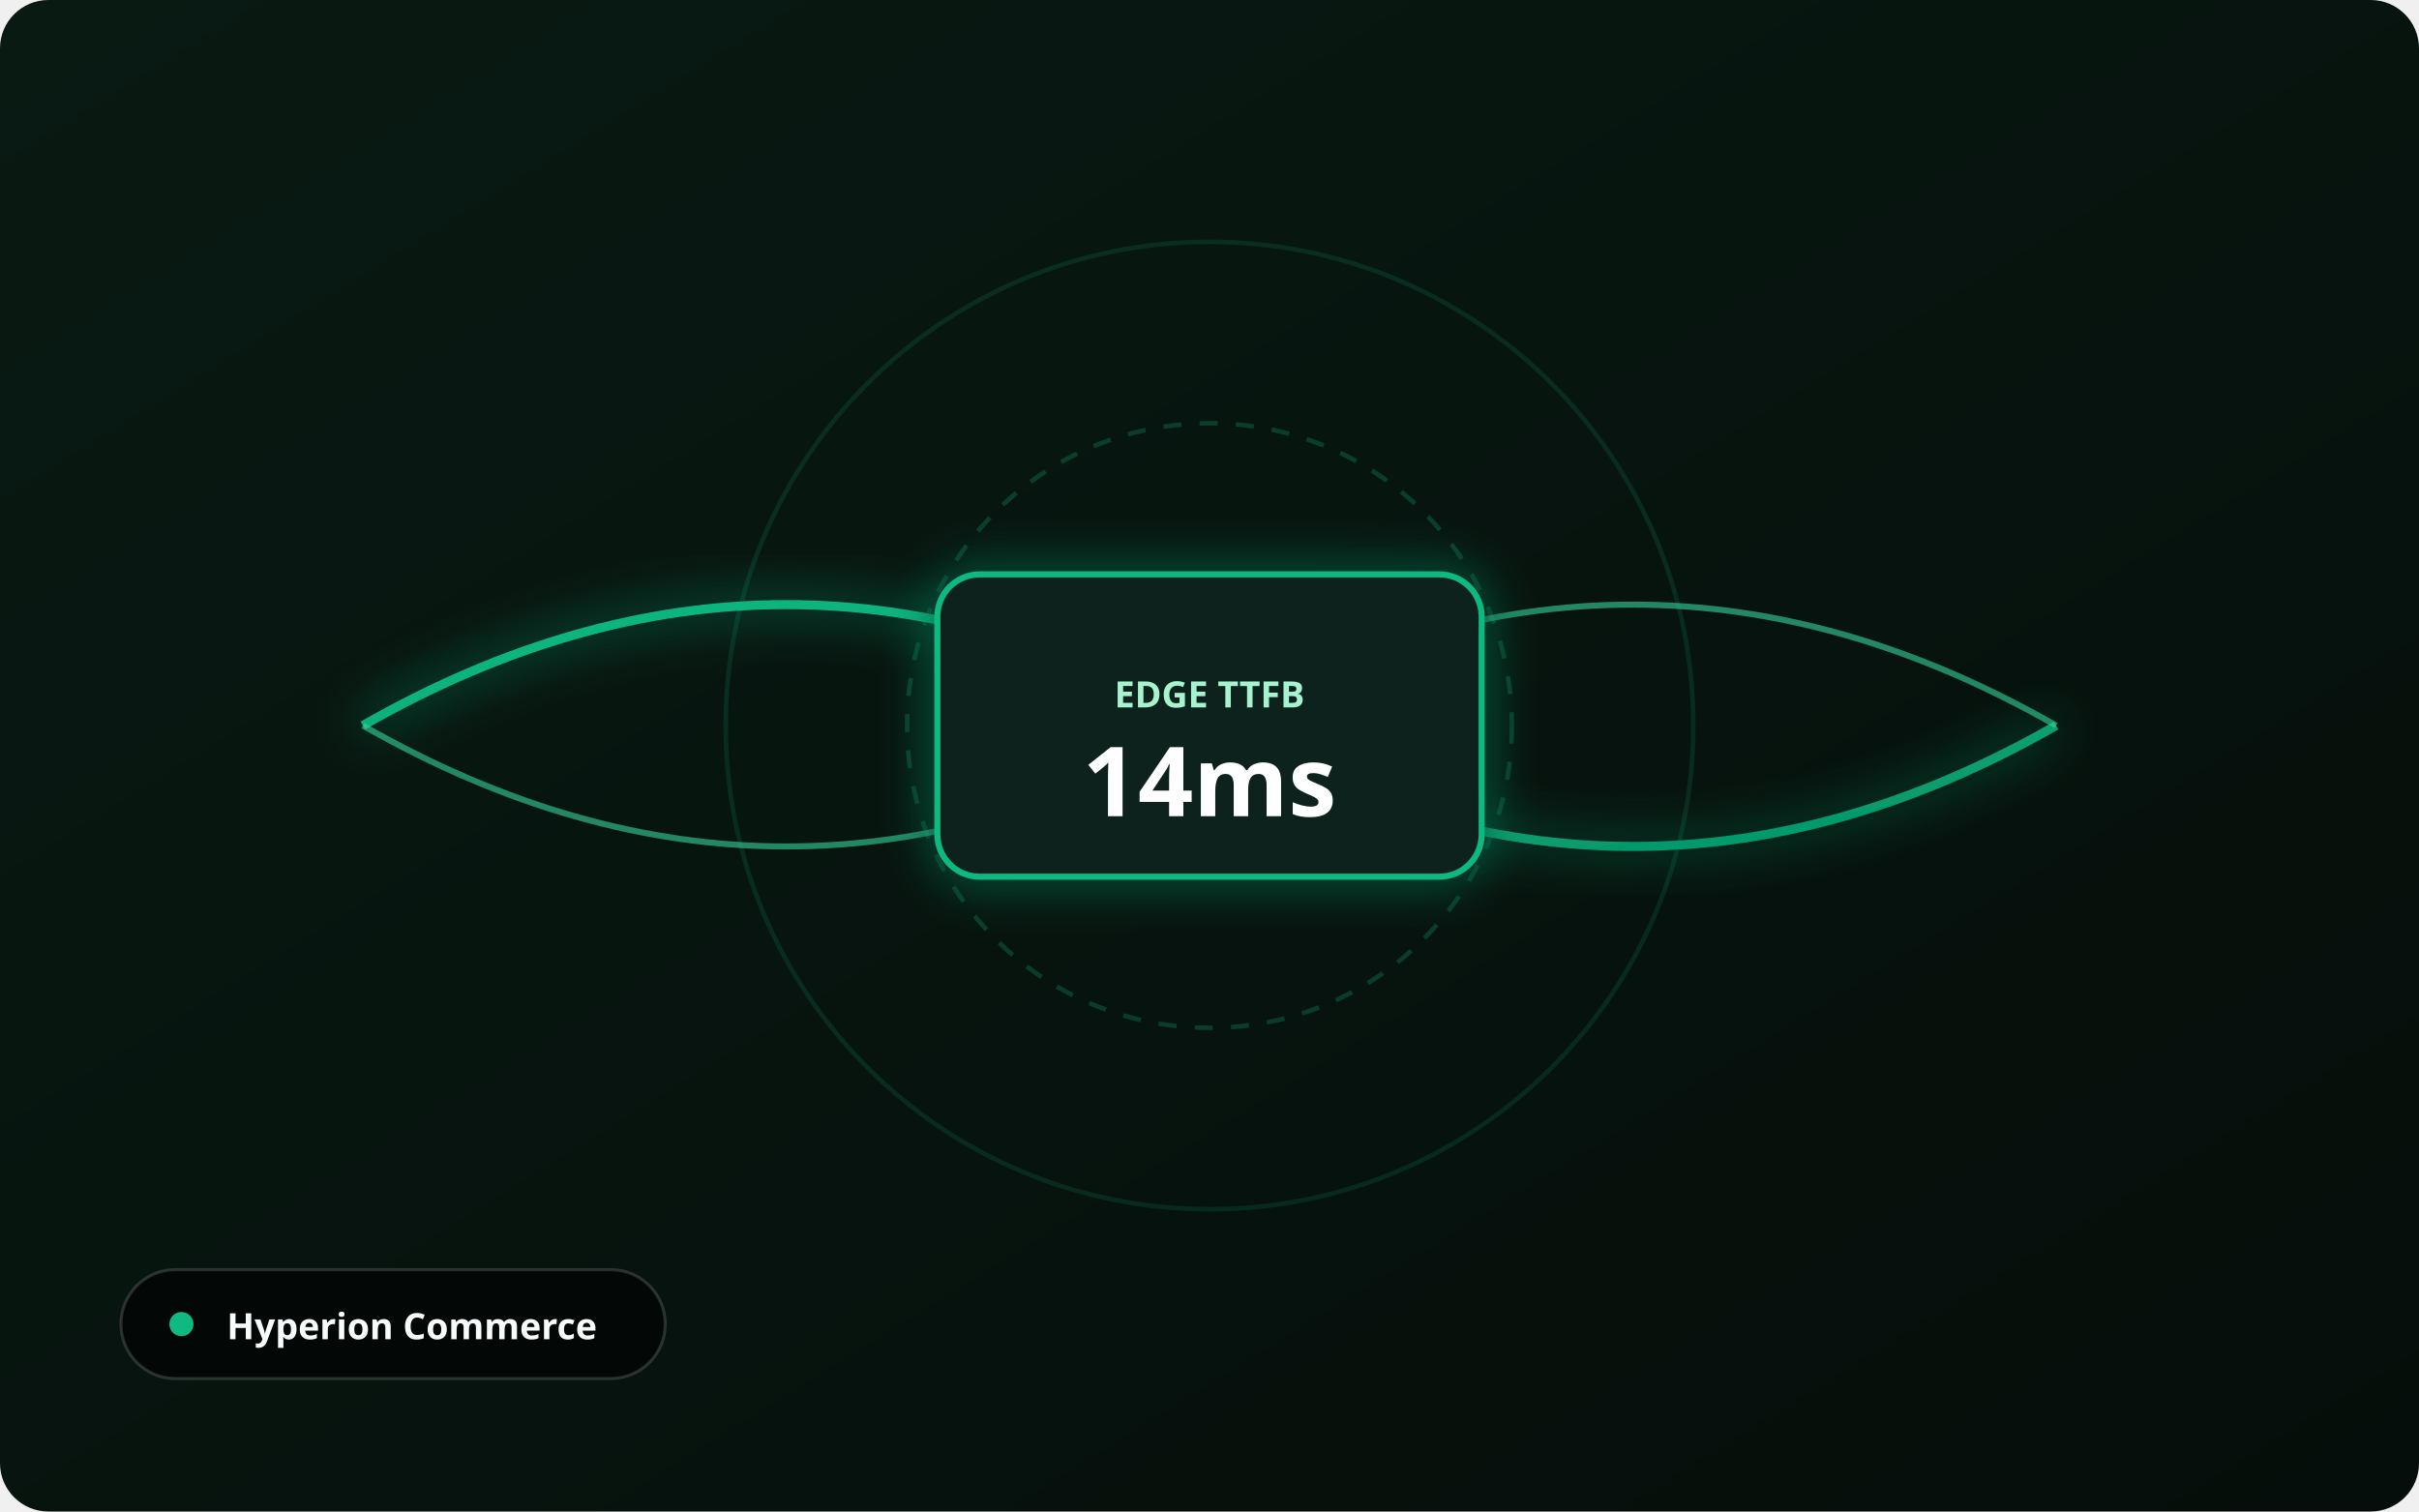
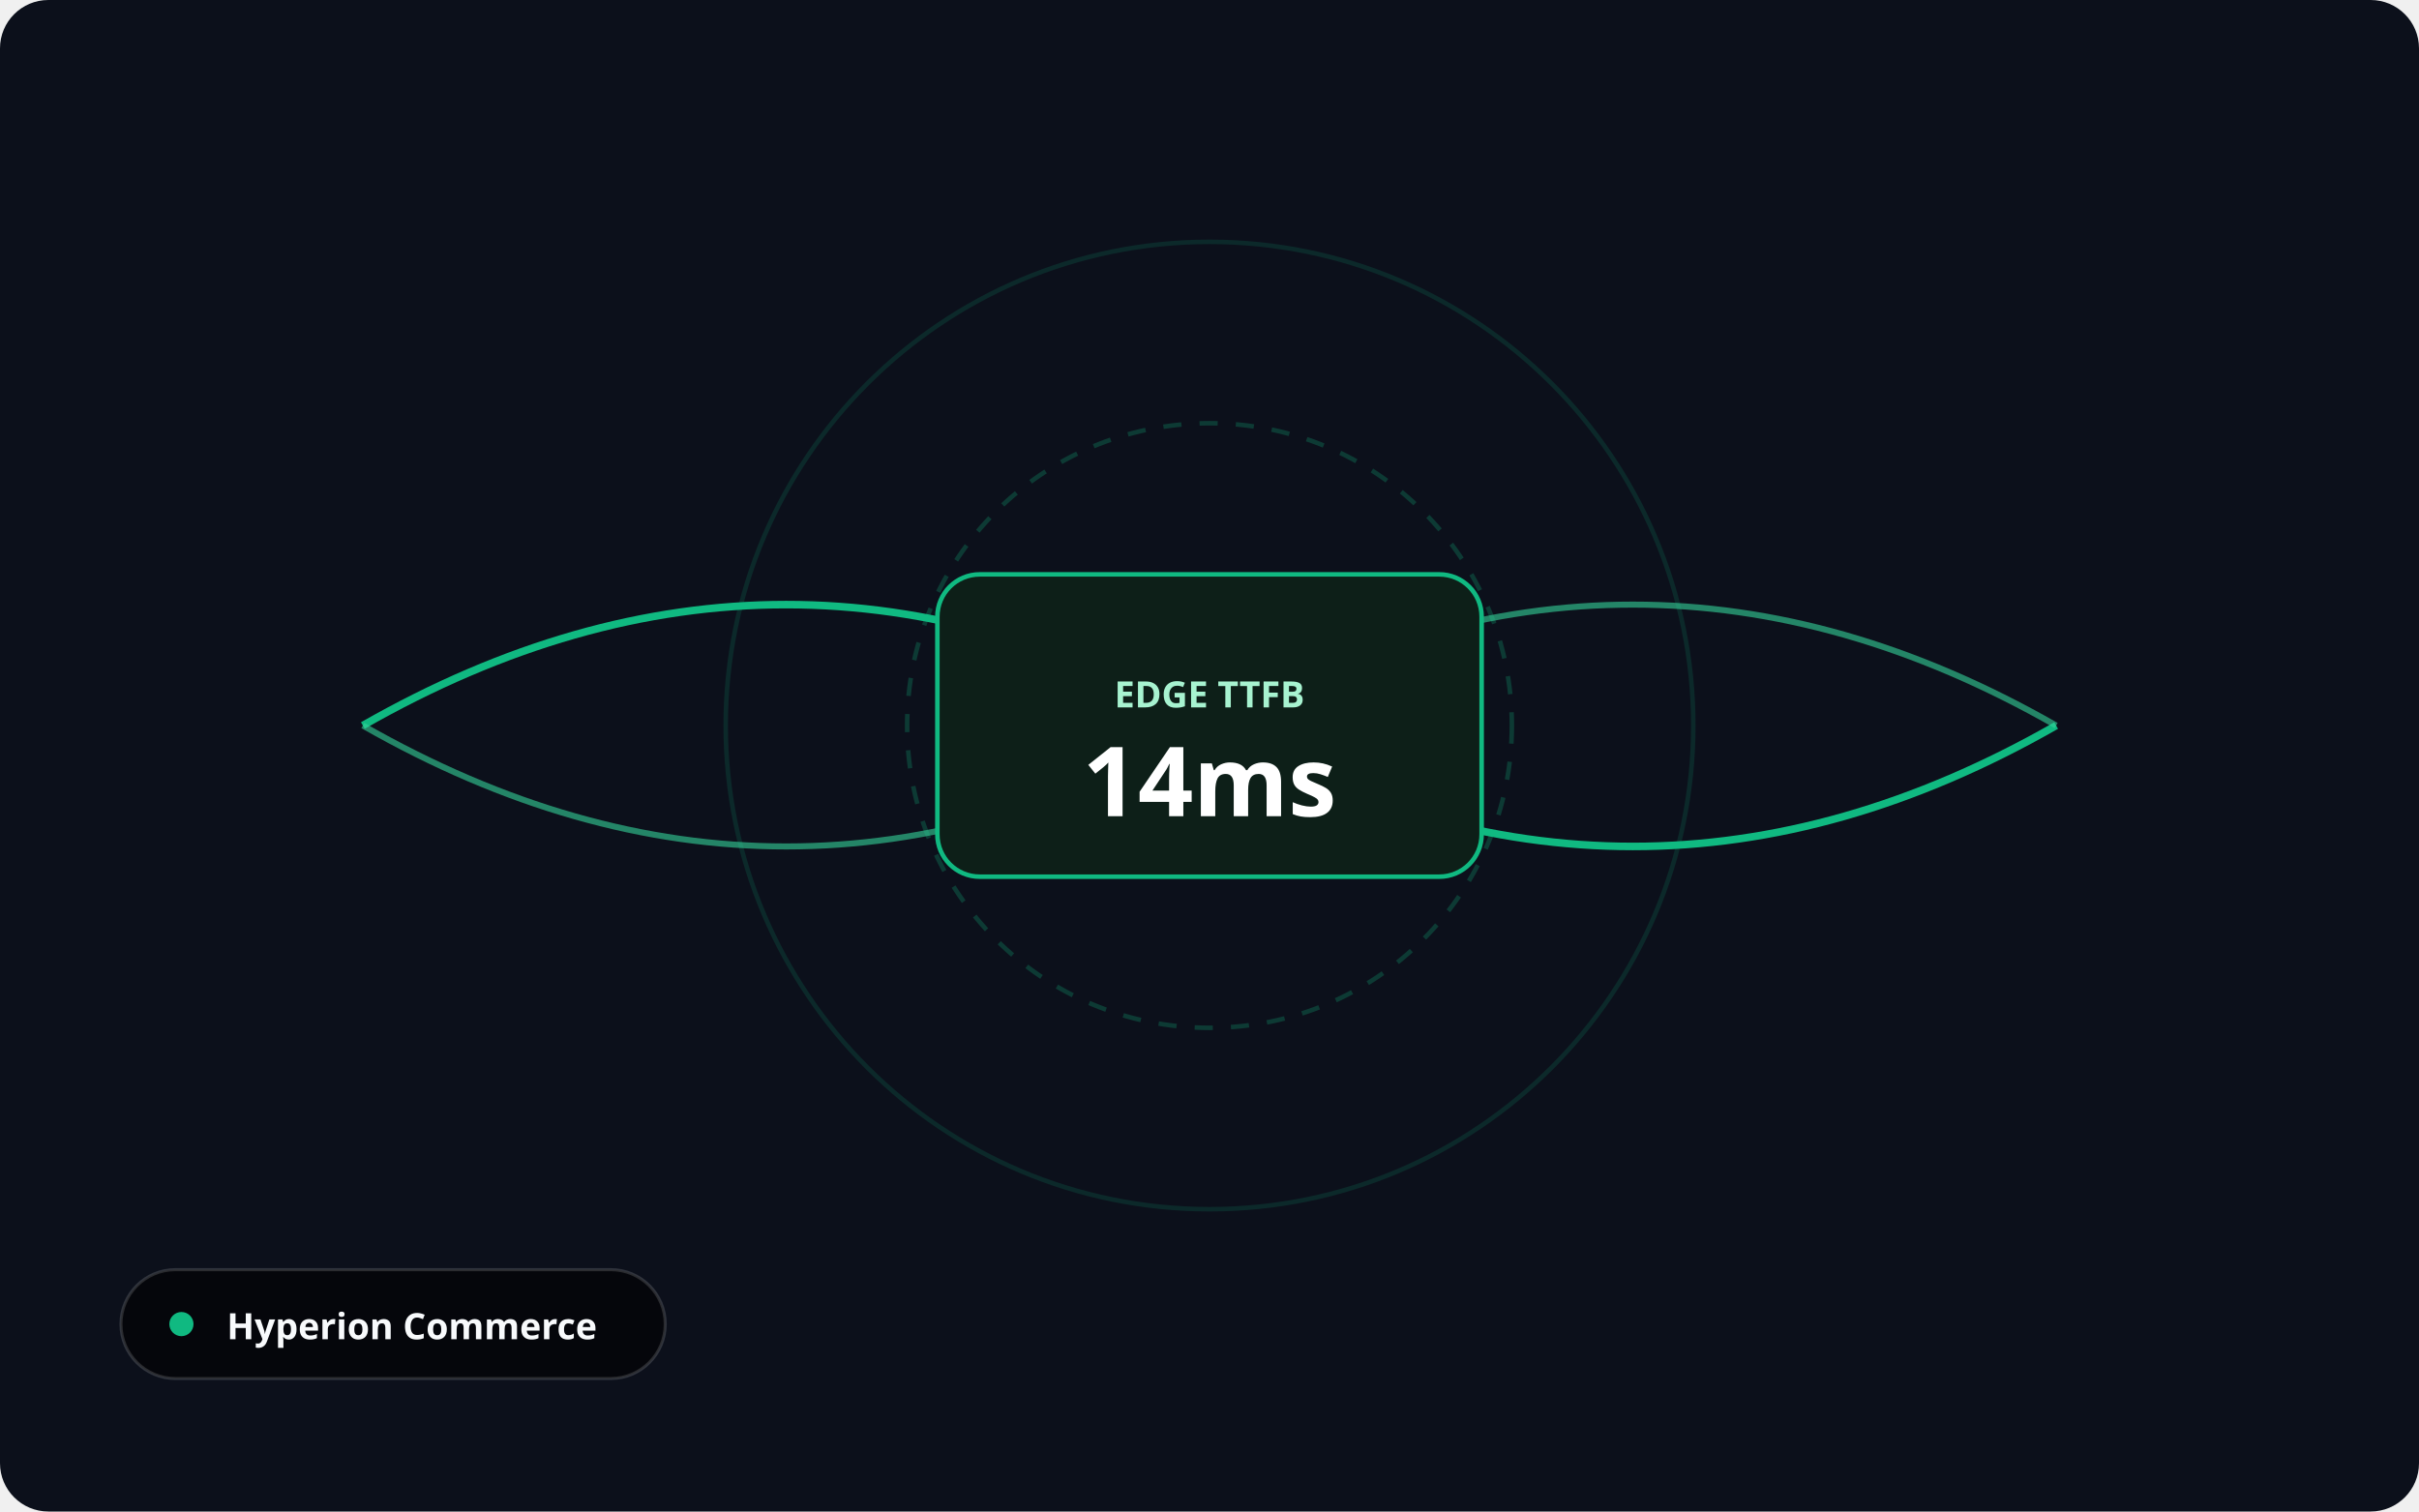
<svg xmlns="http://www.w3.org/2000/svg" viewBox="0 0 800 500" width="100%" height="100%">
-   <defs>
-     <linearGradient id="bg4" x1="0%" y1="0%" x2="100%" y2="100%">
-       <stop offset="0%" stop-color="#091a13" />
-       <stop offset="100%" stop-color="#050e0a" />
-     </linearGradient>
-     <linearGradient id="emeraldGrad" x1="0%" y1="0%" x2="100%" y2="100%">
-       <stop offset="0%" stop-color="#10B981" />
-       <stop offset="100%" stop-color="#059669" />
-     </linearGradient>
-     <filter id="glow4" x="-20%" y="-20%" width="140%" height="140%">
-       <feGaussianBlur stdDeviation="8" result="blur" />
-       <feComposite in="SourceGraphic" in2="blur" operator="over" />
-     </filter>
-   </defs>
-   <rect width="800" height="500" rx="16" fill="url(#bg4)" />
+   <rect width="800" height="500" rx="16" fill="#0c101b" />
  <circle cx="400" cy="240" r="160" fill="none" stroke="rgba(16,185,129,0.15)" stroke-width="1.5" />
  <circle cx="400" cy="240" r="100" fill="none" stroke="rgba(16,185,129,0.25)" stroke-width="1.5" stroke-dasharray="6,6" />
-   <path d="M 120 240 Q 260 160 400 240 T 680 240" fill="none" stroke="url(#emeraldGrad)" stroke-width="3" filter="url(#glow4)" />
+   <path d="M 120 240 Q 260 160 400 240 T 680 240" fill="none" stroke="#10B981" stroke-width="2.5" />
  <path d="M 120 240 Q 260 320 400 240 T 680 240" fill="none" stroke="#34D399" stroke-width="2" opacity="0.6" />
  <g transform="translate(310, 190)">
-     <rect width="180" height="100" rx="14" fill="#0c231a" stroke="#10B981" stroke-width="2" filter="url(#glow4)" />
+     <rect width="180" height="100" rx="14" fill="#0d1f18" stroke="#10B981" stroke-width="1.5" />
    <text x="90" y="44" fill="#A7F3D0" font-family="system-ui, sans-serif" font-size="12" font-weight="600" text-anchor="middle">EDGE TTFB</text>
    <text x="90" y="80" fill="#FFFFFF" font-family="system-ui, sans-serif" font-size="32" font-weight="800" text-anchor="middle">14ms</text>
  </g>
  <g transform="translate(40, 420)">
    <rect width="180" height="36" rx="18" fill="rgba(0,0,0,0.6)" stroke="rgba(255,255,255,0.15)" />
    <circle cx="20" cy="18" r="4" fill="#10B981" />
    <text x="35" y="23" fill="#F8FAFC" font-family="system-ui, sans-serif" font-size="12" font-weight="600">Hyperion Commerce</text>
  </g>
</svg>
